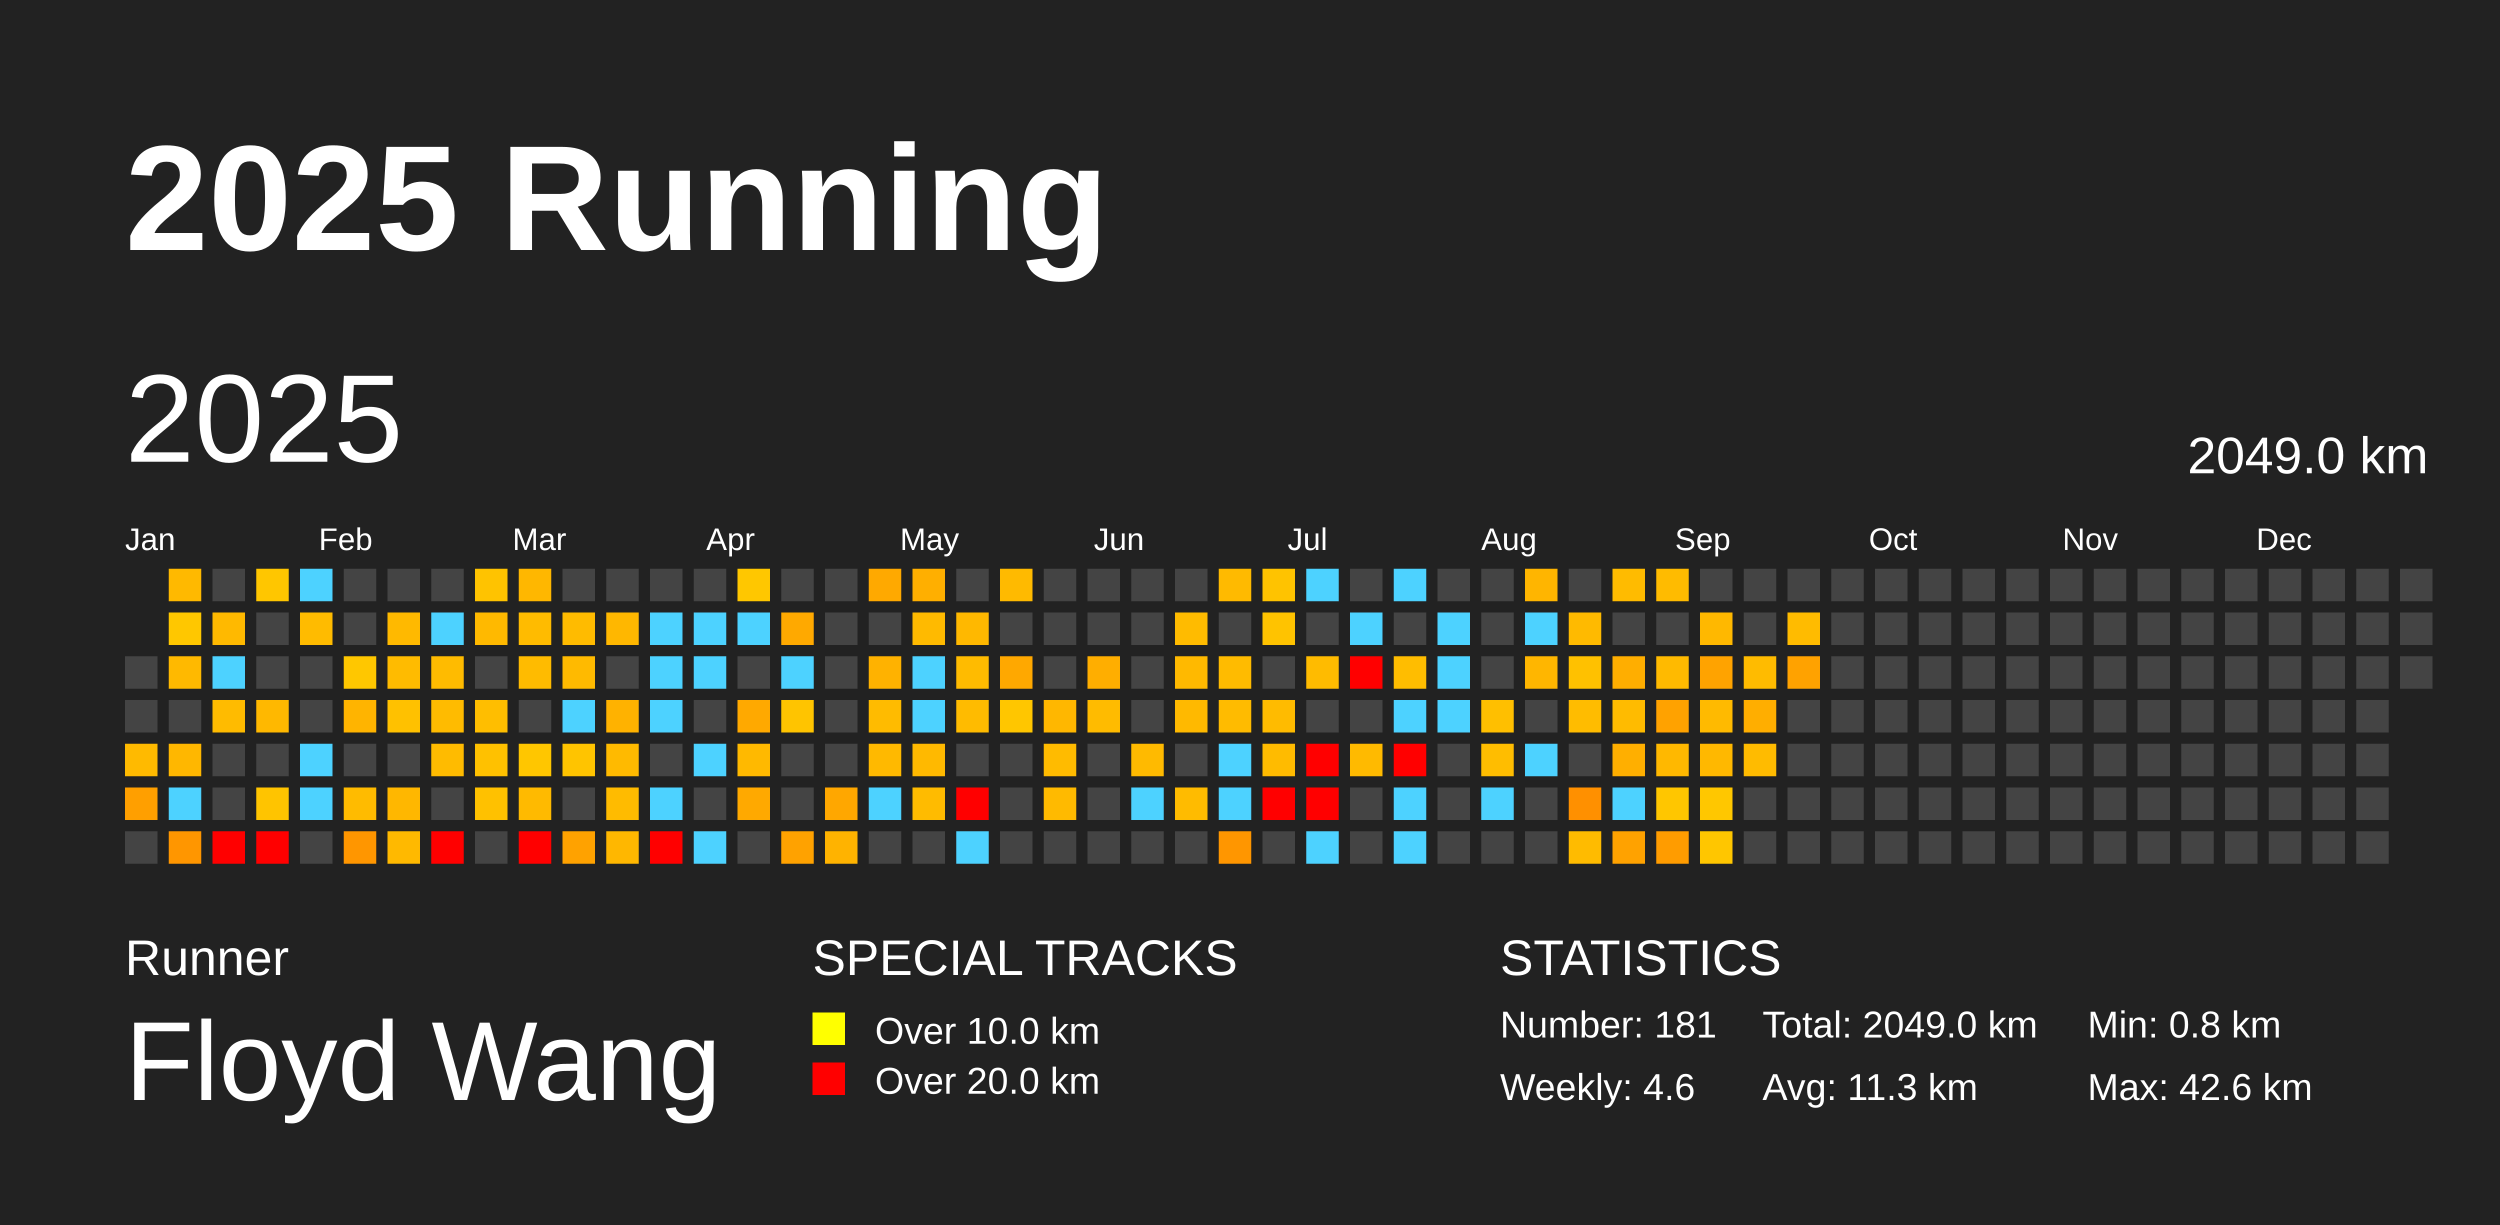
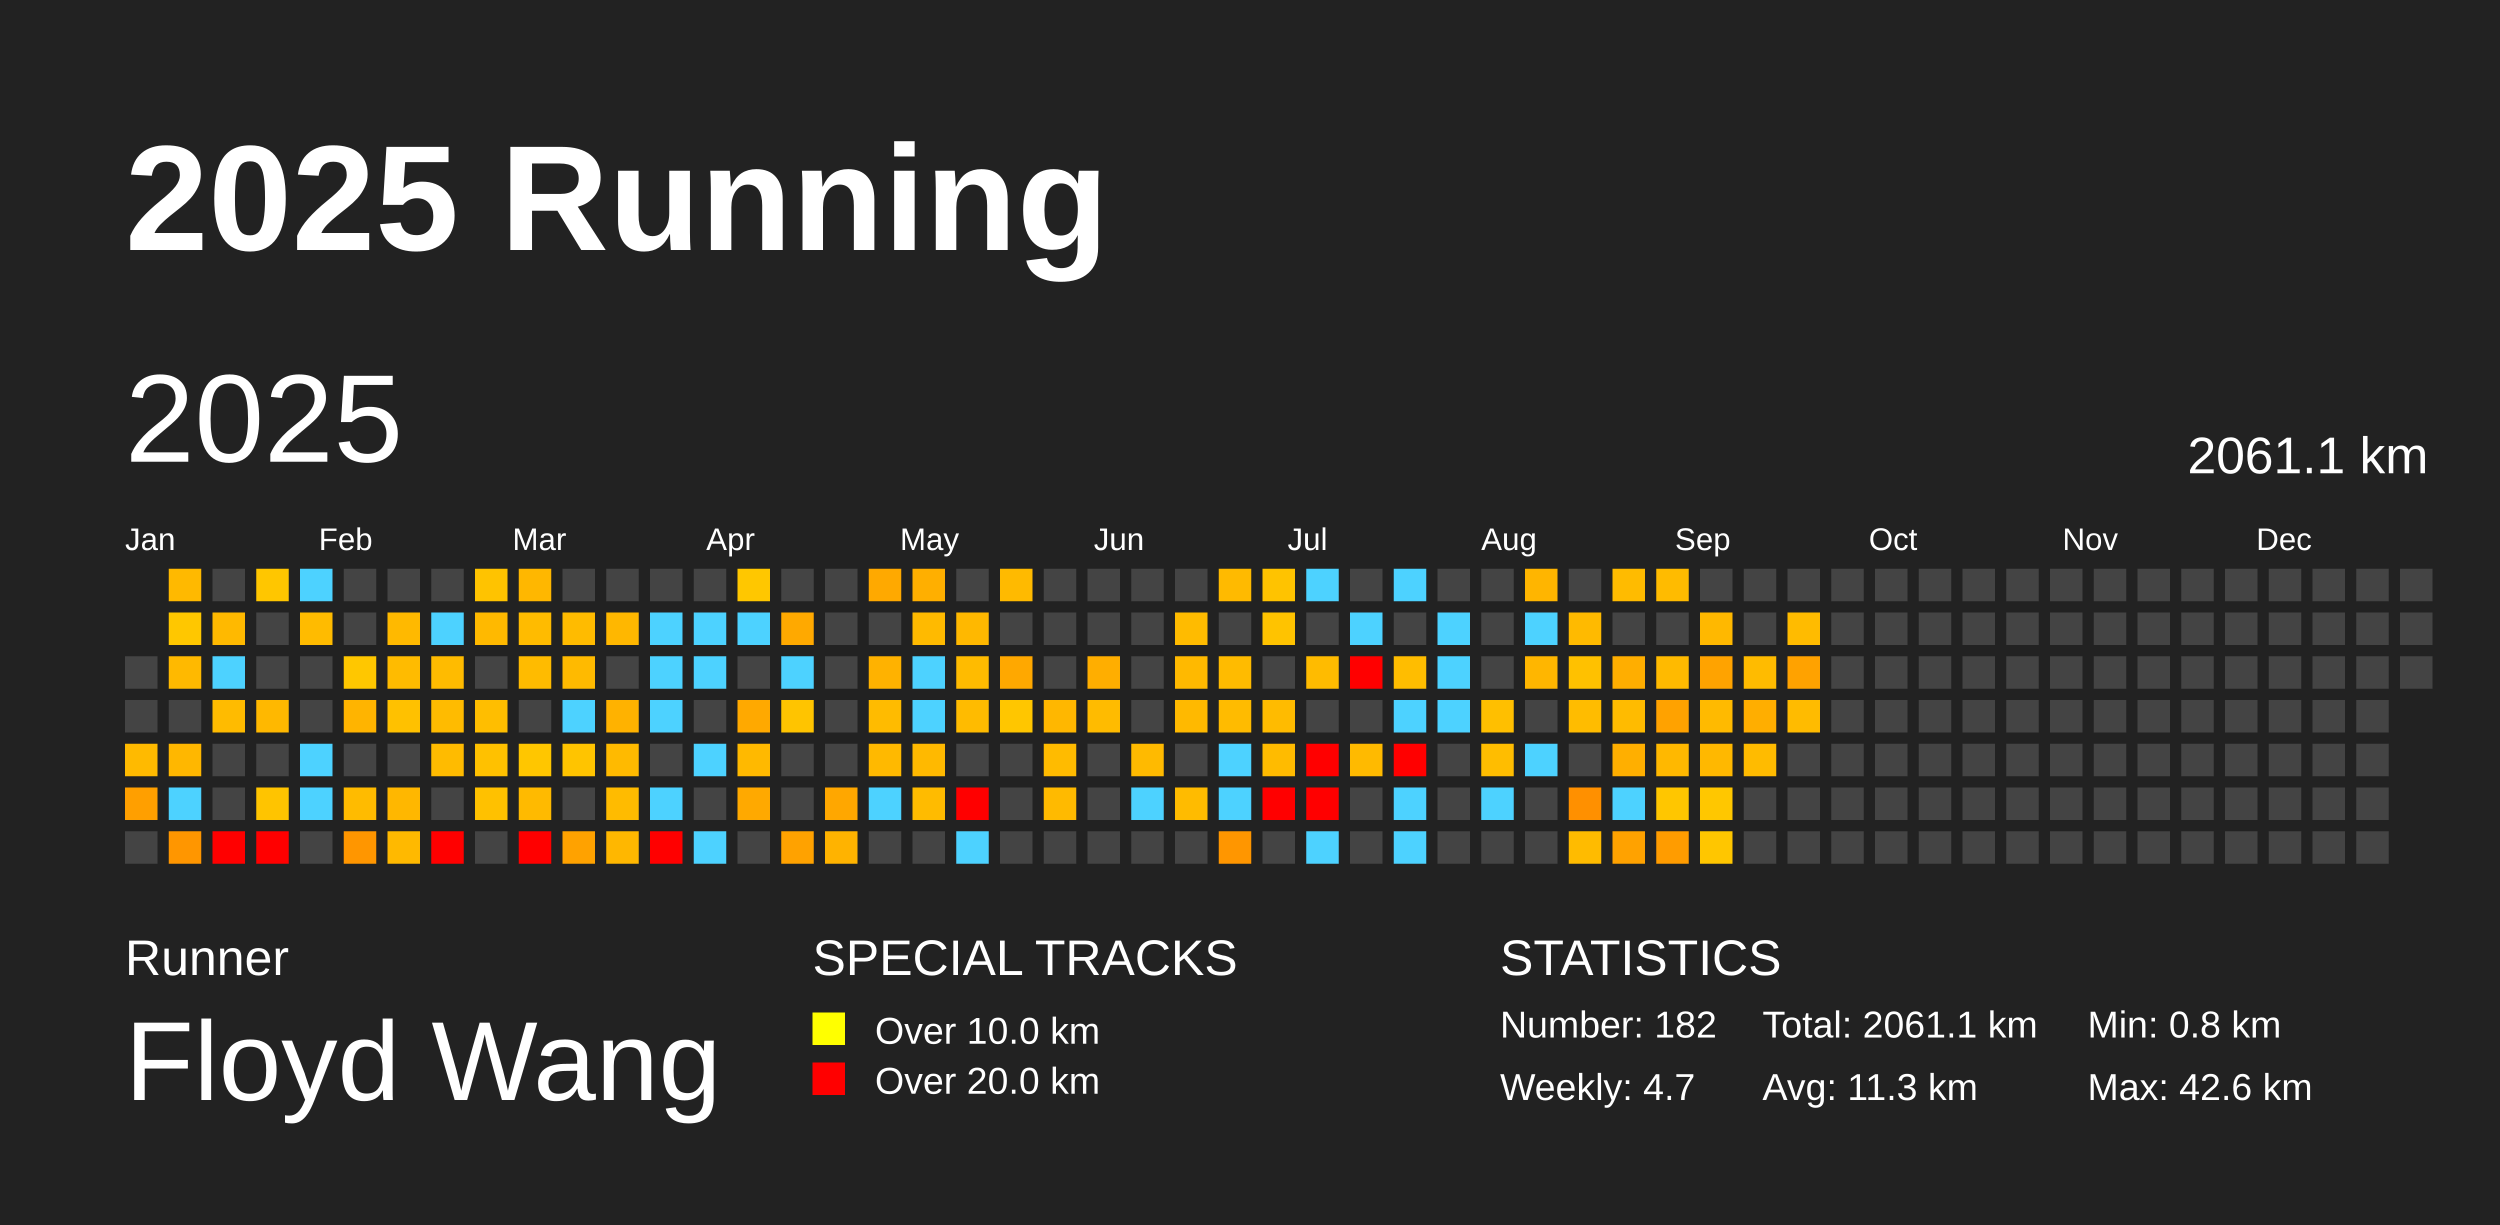
<svg xmlns="http://www.w3.org/2000/svg" baseProfile="full" height="98mm" version="1.1" viewBox="0,0,200,98" width="200mm">
  <defs />
  <rect fill="#222222" height="98" width="200" x="0" y="0" />
  <text fill="#FFFFFF" style="font-size:12px; font-family:Arial; font-weight:bold;" x="10" y="20">2025 Running</text>
  <text fill="#FFFFFF" style="font-size:4px; font-family:Arial" x="10" y="78">Runner</text>
  <text fill="#FFFFFF" style="font-size:9px; font-family:Arial" x="10" y="88">Floyd Wang</text>
  <text fill="#FFFFFF" style="font-size:4px; font-family:Arial" x="65" y="78">SPECIAL TRACKS</text>
  <rect fill="yellow" height="2.6" width="2.6" x="65" y="81" />
  <text fill="#FFFFFF" style="font-size:3px; font-family:Arial" x="70" y="83.5">Over 10.0 km</text>
  <rect fill="red" height="2.6" width="2.6" x="65" y="85" />
  <text fill="#FFFFFF" style="font-size:3px; font-family:Arial" x="70" y="87.5">Over 20.0 km</text>
  <text fill="#FFFFFF" style="font-size:4px; font-family:Arial" x="120" y="78">STATISTICS</text>
-   <text fill="#FFFFFF" style="font-size:3px; font-family:Arial" x="120" y="83">Number: 181</text>
-   <text fill="#FFFFFF" style="font-size:3px; font-family:Arial" x="120" y="88">Weekly: 4.6</text>
-   <text fill="#FFFFFF" style="font-size:3px; font-family:Arial" x="141" y="83">Total: 2049.0 km</text>
+   <text fill="#FFFFFF" style="font-size:3px; font-family:Arial" x="120" y="83">Number: 182</text>
+   <text fill="#FFFFFF" style="font-size:3px; font-family:Arial" x="120" y="88">Weekly: 4.7</text>
+   <text fill="#FFFFFF" style="font-size:3px; font-family:Arial" x="141" y="83">Total: 2061.1 km</text>
  <text fill="#FFFFFF" style="font-size:3px; font-family:Arial" x="141" y="88">Avg: 11.3 km</text>
  <text fill="#FFFFFF" style="font-size:3px; font-family:Arial" x="167" y="83">Min: 0.8 km</text>
  <text fill="#FFFFFF" style="font-size:3px; font-family:Arial" x="167" y="88">Max: 42.6 km</text>
  <text dominant-baseline="hanging" fill="#FFFFFF" style="font-size:10.0px; font-family:Arial;" x="10" y="30">2025</text>
-   <text dominant-baseline="hanging" fill="#FFFFFF" style="font-size:4.125px; font-family:Arial;" x="175" y="35">2049.0 km</text>
+   <text dominant-baseline="hanging" fill="#FFFFFF" style="font-size:4.125px; font-family:Arial;" x="175" y="35">2061.1 km</text>
  <text fill="#FFFFFF" style="font-size:2.5px; font-family:Arial" x="10.0" y="44">Jan</text>
  <text fill="#FFFFFF" style="font-size:2.5px; font-family:Arial" x="25.5" y="44">Feb</text>
  <text fill="#FFFFFF" style="font-size:2.5px; font-family:Arial" x="41.0" y="44">Mar</text>
  <text fill="#FFFFFF" style="font-size:2.5px; font-family:Arial" x="56.5" y="44">Apr</text>
  <text fill="#FFFFFF" style="font-size:2.5px; font-family:Arial" x="72.0" y="44">May</text>
  <text fill="#FFFFFF" style="font-size:2.5px; font-family:Arial" x="87.5" y="44">Jun</text>
  <text fill="#FFFFFF" style="font-size:2.5px; font-family:Arial" x="103.0" y="44">Jul</text>
  <text fill="#FFFFFF" style="font-size:2.5px; font-family:Arial" x="118.5" y="44">Aug</text>
  <text fill="#FFFFFF" style="font-size:2.5px; font-family:Arial" x="134.0" y="44">Sep</text>
  <text fill="#FFFFFF" style="font-size:2.5px; font-family:Arial" x="149.5" y="44">Oct</text>
  <text fill="#FFFFFF" style="font-size:2.5px; font-family:Arial" x="165.0" y="44">Nov</text>
  <text fill="#FFFFFF" style="font-size:2.5px; font-family:Arial" x="180.5" y="44">Dec</text>
  <rect fill="#444444" height="2.6" width="2.6" x="10.0" y="52.5" />
  <rect fill="#444444" height="2.6" width="2.6" x="10.0" y="56.0" />
  <rect fill="#ffba00" height="2.6" width="2.6" x="10.0" y="59.5" />
  <rect fill="#ff9f00" height="2.6" width="2.6" x="10.0" y="63.0" />
  <rect fill="#444444" height="2.6" width="2.6" x="10.0" y="66.5" />
  <rect fill="#ffb900" height="2.6" width="2.6" x="13.5" y="45.5" />
  <rect fill="#ffc700" height="2.6" width="2.6" x="13.5" y="49.0" />
  <rect fill="#ffb900" height="2.6" width="2.6" x="13.5" y="52.5" />
  <rect fill="#444444" height="2.6" width="2.6" x="13.5" y="56.0" />
  <rect fill="#ffb700" height="2.6" width="2.6" x="13.5" y="59.5" />
  <rect fill="#4dd2ff" height="2.6" width="2.6" x="13.5" y="63.0" />
  <rect fill="#ff9600" height="2.6" width="2.6" x="13.5" y="66.5" />
  <rect fill="#444444" height="2.6" width="2.6" x="17.0" y="45.5" />
  <rect fill="#ffb900" height="2.6" width="2.6" x="17.0" y="49.0" />
  <rect fill="#4dd2ff" height="2.6" width="2.6" x="17.0" y="52.5" />
  <rect fill="#ffbb00" height="2.6" width="2.6" x="17.0" y="56.0" />
  <rect fill="#444444" height="2.6" width="2.6" x="17.0" y="59.5" />
  <rect fill="#444444" height="2.6" width="2.6" x="17.0" y="63.0" />
  <rect fill="red" height="2.6" width="2.6" x="17.0" y="66.5" />
  <rect fill="#ffc600" height="2.6" width="2.6" x="20.5" y="45.5" />
  <rect fill="#444444" height="2.6" width="2.6" x="20.5" y="49.0" />
  <rect fill="#444444" height="2.6" width="2.6" x="20.5" y="52.5" />
  <rect fill="#ffb800" height="2.6" width="2.6" x="20.5" y="56.0" />
  <rect fill="#444444" height="2.6" width="2.6" x="20.5" y="59.5" />
  <rect fill="#ffc400" height="2.6" width="2.6" x="20.5" y="63.0" />
  <rect fill="red" height="2.6" width="2.6" x="20.5" y="66.5" />
  <rect fill="#4dd2ff" height="2.6" width="2.6" x="24.0" y="45.5" />
  <rect fill="#ffbb00" height="2.6" width="2.6" x="24.0" y="49.0" />
  <rect fill="#444444" height="2.6" width="2.6" x="24.0" y="52.5" />
  <rect fill="#444444" height="2.6" width="2.6" x="24.0" y="56.0" />
  <rect fill="#4dd2ff" height="2.6" width="2.6" x="24.0" y="59.5" />
  <rect fill="#4dd2ff" height="2.6" width="2.6" x="24.0" y="63.0" />
  <rect fill="#444444" height="2.6" width="2.6" x="24.0" y="66.5" />
  <rect fill="#444444" height="2.6" width="2.6" x="27.5" y="45.5" />
  <rect fill="#444444" height="2.6" width="2.6" x="27.5" y="49.0" />
  <rect fill="#ffc700" height="2.6" width="2.6" x="27.5" y="52.5" />
  <rect fill="#ffb400" height="2.6" width="2.6" x="27.5" y="56.0" />
  <rect fill="#444444" height="2.6" width="2.6" x="27.5" y="59.5" />
  <rect fill="#ffbb00" height="2.6" width="2.6" x="27.5" y="63.0" />
  <rect fill="#ff9600" height="2.6" width="2.6" x="27.5" y="66.5" />
  <rect fill="#444444" height="2.6" width="2.6" x="31.0" y="45.5" />
  <rect fill="#ffb900" height="2.6" width="2.6" x="31.0" y="49.0" />
  <rect fill="#ffbb00" height="2.6" width="2.6" x="31.0" y="52.5" />
  <rect fill="#ffc100" height="2.6" width="2.6" x="31.0" y="56.0" />
  <rect fill="#444444" height="2.6" width="2.6" x="31.0" y="59.5" />
  <rect fill="#ffb700" height="2.6" width="2.6" x="31.0" y="63.0" />
  <rect fill="#ffb900" height="2.6" width="2.6" x="31.0" y="66.5" />
  <rect fill="#444444" height="2.6" width="2.6" x="34.5" y="45.5" />
  <rect fill="#4dd2ff" height="2.6" width="2.6" x="34.5" y="49.0" />
  <rect fill="#ffbb00" height="2.6" width="2.6" x="34.5" y="52.5" />
  <rect fill="#ffbb00" height="2.6" width="2.6" x="34.5" y="56.0" />
  <rect fill="#ffbb00" height="2.6" width="2.6" x="34.5" y="59.5" />
  <rect fill="#444444" height="2.6" width="2.6" x="34.5" y="63.0" />
  <rect fill="red" height="2.6" width="2.6" x="34.5" y="66.5" />
  <rect fill="#ffc300" height="2.6" width="2.6" x="38.0" y="45.5" />
  <rect fill="#ffb900" height="2.6" width="2.6" x="38.0" y="49.0" />
  <rect fill="#444444" height="2.6" width="2.6" x="38.0" y="52.5" />
  <rect fill="#ffbe00" height="2.6" width="2.6" x="38.0" y="56.0" />
  <rect fill="#ffc100" height="2.6" width="2.6" x="38.0" y="59.5" />
  <rect fill="#ffc100" height="2.6" width="2.6" x="38.0" y="63.0" />
  <rect fill="#444444" height="2.6" width="2.6" x="38.0" y="66.5" />
  <rect fill="#ffb700" height="2.6" width="2.6" x="41.5" y="45.5" />
  <rect fill="#ffbb00" height="2.6" width="2.6" x="41.5" y="49.0" />
  <rect fill="#ffbb00" height="2.6" width="2.6" x="41.5" y="52.5" />
  <rect fill="#444444" height="2.6" width="2.6" x="41.5" y="56.0" />
  <rect fill="#ffc600" height="2.6" width="2.6" x="41.5" y="59.5" />
  <rect fill="#ffba00" height="2.6" width="2.6" x="41.5" y="63.0" />
  <rect fill="red" height="2.6" width="2.6" x="41.5" y="66.5" />
  <rect fill="#444444" height="2.6" width="2.6" x="45.0" y="45.5" />
  <rect fill="#ffbb00" height="2.6" width="2.6" x="45.0" y="49.0" />
  <rect fill="#ffba00" height="2.6" width="2.6" x="45.0" y="52.5" />
  <rect fill="#4dd2ff" height="2.6" width="2.6" x="45.0" y="56.0" />
  <rect fill="#ffc400" height="2.6" width="2.6" x="45.0" y="59.5" />
  <rect fill="#444444" height="2.6" width="2.6" x="45.0" y="63.0" />
  <rect fill="#ffa200" height="2.6" width="2.6" x="45.0" y="66.5" />
  <rect fill="#444444" height="2.6" width="2.6" x="48.5" y="45.5" />
  <rect fill="#ffb700" height="2.6" width="2.6" x="48.5" y="49.0" />
  <rect fill="#444444" height="2.6" width="2.6" x="48.5" y="52.5" />
  <rect fill="#ffb200" height="2.6" width="2.6" x="48.5" y="56.0" />
  <rect fill="#ffba00" height="2.6" width="2.6" x="48.5" y="59.5" />
  <rect fill="#ffbb00" height="2.6" width="2.6" x="48.5" y="63.0" />
  <rect fill="#ffb700" height="2.6" width="2.6" x="48.5" y="66.5" />
  <rect fill="#444444" height="2.6" width="2.6" x="52.0" y="45.5" />
  <rect fill="#4dd2ff" height="2.6" width="2.6" x="52.0" y="49.0" />
  <rect fill="#4dd2ff" height="2.6" width="2.6" x="52.0" y="52.5" />
  <rect fill="#4dd2ff" height="2.6" width="2.6" x="52.0" y="56.0" />
  <rect fill="#444444" height="2.6" width="2.6" x="52.0" y="59.5" />
  <rect fill="#4dd2ff" height="2.6" width="2.6" x="52.0" y="63.0" />
  <rect fill="red" height="2.6" width="2.6" x="52.0" y="66.5" />
  <rect fill="#444444" height="2.6" width="2.6" x="55.5" y="45.5" />
  <rect fill="#4dd2ff" height="2.6" width="2.6" x="55.5" y="49.0" />
  <rect fill="#4dd2ff" height="2.6" width="2.6" x="55.5" y="52.5" />
  <rect fill="#444444" height="2.6" width="2.6" x="55.5" y="56.0" />
  <rect fill="#4dd2ff" height="2.6" width="2.6" x="55.5" y="59.5" />
  <rect fill="#444444" height="2.6" width="2.6" x="55.5" y="63.0" />
  <rect fill="#4dd2ff" height="2.6" width="2.6" x="55.5" y="66.5" />
  <rect fill="#ffc700" height="2.6" width="2.6" x="59.0" y="45.5" />
  <rect fill="#4dd2ff" height="2.6" width="2.6" x="59.0" y="49.0" />
  <rect fill="#444444" height="2.6" width="2.6" x="59.0" y="52.5" />
  <rect fill="#ffa900" height="2.6" width="2.6" x="59.0" y="56.0" />
  <rect fill="#ffb900" height="2.6" width="2.6" x="59.0" y="59.5" />
  <rect fill="#ffa900" height="2.6" width="2.6" x="59.0" y="63.0" />
  <rect fill="#444444" height="2.6" width="2.6" x="59.0" y="66.5" />
  <rect fill="#444444" height="2.6" width="2.6" x="62.5" y="45.5" />
  <rect fill="#ffa900" height="2.6" width="2.6" x="62.5" y="49.0" />
  <rect fill="#4dd2ff" height="2.6" width="2.6" x="62.5" y="52.5" />
  <rect fill="#ffc400" height="2.6" width="2.6" x="62.5" y="56.0" />
  <rect fill="#444444" height="2.6" width="2.6" x="62.5" y="59.5" />
  <rect fill="#444444" height="2.6" width="2.6" x="62.5" y="63.0" />
  <rect fill="#ffa200" height="2.6" width="2.6" x="62.5" y="66.5" />
  <rect fill="#444444" height="2.6" width="2.6" x="66.0" y="45.5" />
  <rect fill="#444444" height="2.6" width="2.6" x="66.0" y="49.0" />
  <rect fill="#444444" height="2.6" width="2.6" x="66.0" y="52.5" />
  <rect fill="#444444" height="2.6" width="2.6" x="66.0" y="56.0" />
  <rect fill="#444444" height="2.6" width="2.6" x="66.0" y="59.5" />
  <rect fill="#ffa700" height="2.6" width="2.6" x="66.0" y="63.0" />
  <rect fill="#ffb300" height="2.6" width="2.6" x="66.0" y="66.5" />
  <rect fill="#ffa900" height="2.6" width="2.6" x="69.5" y="45.5" />
  <rect fill="#444444" height="2.6" width="2.6" x="69.5" y="49.0" />
  <rect fill="#ffb200" height="2.6" width="2.6" x="69.5" y="52.5" />
  <rect fill="#ffbb00" height="2.6" width="2.6" x="69.5" y="56.0" />
  <rect fill="#ffb900" height="2.6" width="2.6" x="69.5" y="59.5" />
  <rect fill="#4dd2ff" height="2.6" width="2.6" x="69.5" y="63.0" />
  <rect fill="#444444" height="2.6" width="2.6" x="69.5" y="66.5" />
  <rect fill="#ffaf00" height="2.6" width="2.6" x="73.0" y="45.5" />
  <rect fill="#ffba00" height="2.6" width="2.6" x="73.0" y="49.0" />
  <rect fill="#4dd2ff" height="2.6" width="2.6" x="73.0" y="52.5" />
  <rect fill="#4dd2ff" height="2.6" width="2.6" x="73.0" y="56.0" />
  <rect fill="#ffb900" height="2.6" width="2.6" x="73.0" y="59.5" />
  <rect fill="#ffbb00" height="2.6" width="2.6" x="73.0" y="63.0" />
  <rect fill="#444444" height="2.6" width="2.6" x="73.0" y="66.5" />
  <rect fill="#444444" height="2.6" width="2.6" x="76.5" y="45.5" />
  <rect fill="#ffb800" height="2.6" width="2.6" x="76.5" y="49.0" />
  <rect fill="#ffbb00" height="2.6" width="2.6" x="76.5" y="52.5" />
  <rect fill="#ffbb00" height="2.6" width="2.6" x="76.5" y="56.0" />
  <rect fill="#444444" height="2.6" width="2.6" x="76.5" y="59.5" />
  <rect fill="red" height="2.6" width="2.6" x="76.5" y="63.0" />
  <rect fill="#4dd2ff" height="2.6" width="2.6" x="76.5" y="66.5" />
  <rect fill="#ffba00" height="2.6" width="2.6" x="80.0" y="45.5" />
  <rect fill="#444444" height="2.6" width="2.6" x="80.0" y="49.0" />
  <rect fill="#ffa800" height="2.6" width="2.6" x="80.0" y="52.5" />
  <rect fill="#ffc600" height="2.6" width="2.6" x="80.0" y="56.0" />
  <rect fill="#444444" height="2.6" width="2.6" x="80.0" y="59.5" />
  <rect fill="#444444" height="2.6" width="2.6" x="80.0" y="63.0" />
  <rect fill="#444444" height="2.6" width="2.6" x="80.0" y="66.5" />
  <rect fill="#444444" height="2.6" width="2.6" x="83.5" y="45.5" />
  <rect fill="#444444" height="2.6" width="2.6" x="83.5" y="49.0" />
  <rect fill="#444444" height="2.6" width="2.6" x="83.5" y="52.5" />
  <rect fill="#ffb700" height="2.6" width="2.6" x="83.5" y="56.0" />
  <rect fill="#ffbb00" height="2.6" width="2.6" x="83.5" y="59.5" />
  <rect fill="#ffba00" height="2.6" width="2.6" x="83.5" y="63.0" />
  <rect fill="#444444" height="2.6" width="2.6" x="83.5" y="66.5" />
  <rect fill="#444444" height="2.6" width="2.6" x="87.0" y="45.5" />
  <rect fill="#444444" height="2.6" width="2.6" x="87.0" y="49.0" />
  <rect fill="#ffae00" height="2.6" width="2.6" x="87.0" y="52.5" />
  <rect fill="#ffbb00" height="2.6" width="2.6" x="87.0" y="56.0" />
  <rect fill="#444444" height="2.6" width="2.6" x="87.0" y="59.5" />
  <rect fill="#444444" height="2.6" width="2.6" x="87.0" y="63.0" />
  <rect fill="#444444" height="2.6" width="2.6" x="87.0" y="66.5" />
  <rect fill="#444444" height="2.6" width="2.6" x="90.5" y="45.5" />
  <rect fill="#444444" height="2.6" width="2.6" x="90.5" y="49.0" />
  <rect fill="#444444" height="2.6" width="2.6" x="90.5" y="52.5" />
  <rect fill="#444444" height="2.6" width="2.6" x="90.5" y="56.0" />
  <rect fill="#ffba00" height="2.6" width="2.6" x="90.5" y="59.5" />
  <rect fill="#4dd2ff" height="2.6" width="2.6" x="90.5" y="63.0" />
  <rect fill="#444444" height="2.6" width="2.6" x="90.5" y="66.5" />
  <rect fill="#444444" height="2.6" width="2.6" x="94.0" y="45.5" />
  <rect fill="#ffbb00" height="2.6" width="2.6" x="94.0" y="49.0" />
  <rect fill="#ffb900" height="2.6" width="2.6" x="94.0" y="52.5" />
  <rect fill="#ffb900" height="2.6" width="2.6" x="94.0" y="56.0" />
  <rect fill="#444444" height="2.6" width="2.6" x="94.0" y="59.5" />
  <rect fill="#ffbb00" height="2.6" width="2.6" x="94.0" y="63.0" />
  <rect fill="#444444" height="2.6" width="2.6" x="94.0" y="66.5" />
  <rect fill="#ffba00" height="2.6" width="2.6" x="97.5" y="45.5" />
  <rect fill="#444444" height="2.6" width="2.6" x="97.5" y="49.0" />
  <rect fill="#ffbb00" height="2.6" width="2.6" x="97.5" y="52.5" />
  <rect fill="#ffbb00" height="2.6" width="2.6" x="97.5" y="56.0" />
  <rect fill="#4dd2ff" height="2.6" width="2.6" x="97.5" y="59.5" />
  <rect fill="#4dd2ff" height="2.6" width="2.6" x="97.5" y="63.0" />
  <rect fill="#ff9600" height="2.6" width="2.6" x="97.5" y="66.5" />
  <rect fill="#ffc300" height="2.6" width="2.6" x="101.0" y="45.5" />
  <rect fill="#ffc300" height="2.6" width="2.6" x="101.0" y="49.0" />
  <rect fill="#444444" height="2.6" width="2.6" x="101.0" y="52.5" />
  <rect fill="#ffbb00" height="2.6" width="2.6" x="101.0" y="56.0" />
  <rect fill="#ffbb00" height="2.6" width="2.6" x="101.0" y="59.5" />
  <rect fill="red" height="2.6" width="2.6" x="101.0" y="63.0" />
  <rect fill="#444444" height="2.6" width="2.6" x="101.0" y="66.5" />
  <rect fill="#4dd2ff" height="2.6" width="2.6" x="104.5" y="45.5" />
  <rect fill="#444444" height="2.6" width="2.6" x="104.5" y="49.0" />
  <rect fill="#ffbb00" height="2.6" width="2.6" x="104.5" y="52.5" />
  <rect fill="#444444" height="2.6" width="2.6" x="104.5" y="56.0" />
  <rect fill="red" height="2.6" width="2.6" x="104.5" y="59.5" />
  <rect fill="red" height="2.6" width="2.6" x="104.5" y="63.0" />
  <rect fill="#4dd2ff" height="2.6" width="2.6" x="104.5" y="66.5" />
  <rect fill="#444444" height="2.6" width="2.6" x="108.0" y="45.5" />
  <rect fill="#4dd2ff" height="2.6" width="2.6" x="108.0" y="49.0" />
  <rect fill="red" height="2.6" width="2.6" x="108.0" y="52.5" />
  <rect fill="#444444" height="2.6" width="2.6" x="108.0" y="56.0" />
  <rect fill="#ffba00" height="2.6" width="2.6" x="108.0" y="59.5" />
  <rect fill="#444444" height="2.6" width="2.6" x="108.0" y="63.0" />
  <rect fill="#444444" height="2.6" width="2.6" x="108.0" y="66.5" />
  <rect fill="#4dd2ff" height="2.6" width="2.6" x="111.5" y="45.5" />
  <rect fill="#444444" height="2.6" width="2.6" x="111.5" y="49.0" />
  <rect fill="#ffbd00" height="2.6" width="2.6" x="111.5" y="52.5" />
  <rect fill="#4dd2ff" height="2.6" width="2.6" x="111.5" y="56.0" />
  <rect fill="red" height="2.6" width="2.6" x="111.5" y="59.5" />
  <rect fill="#4dd2ff" height="2.6" width="2.6" x="111.5" y="63.0" />
  <rect fill="#4dd2ff" height="2.6" width="2.6" x="111.5" y="66.5" />
  <rect fill="#444444" height="2.6" width="2.6" x="115.0" y="45.5" />
  <rect fill="#4dd2ff" height="2.6" width="2.6" x="115.0" y="49.0" />
  <rect fill="#4dd2ff" height="2.6" width="2.6" x="115.0" y="52.5" />
  <rect fill="#4dd2ff" height="2.6" width="2.6" x="115.0" y="56.0" />
  <rect fill="#444444" height="2.6" width="2.6" x="115.0" y="59.5" />
  <rect fill="#444444" height="2.6" width="2.6" x="115.0" y="63.0" />
  <rect fill="#444444" height="2.6" width="2.6" x="115.0" y="66.5" />
  <rect fill="#444444" height="2.6" width="2.6" x="118.5" y="45.5" />
  <rect fill="#444444" height="2.6" width="2.6" x="118.5" y="49.0" />
  <rect fill="#444444" height="2.6" width="2.6" x="118.5" y="52.5" />
  <rect fill="#ffbf00" height="2.6" width="2.6" x="118.5" y="56.0" />
  <rect fill="#ffbd00" height="2.6" width="2.6" x="118.5" y="59.5" />
  <rect fill="#4dd2ff" height="2.6" width="2.6" x="118.5" y="63.0" />
  <rect fill="#444444" height="2.6" width="2.6" x="118.5" y="66.5" />
  <rect fill="#ffb500" height="2.6" width="2.6" x="122.0" y="45.5" />
  <rect fill="#4dd2ff" height="2.6" width="2.6" x="122.0" y="49.0" />
  <rect fill="#ffb600" height="2.6" width="2.6" x="122.0" y="52.5" />
  <rect fill="#444444" height="2.6" width="2.6" x="122.0" y="56.0" />
  <rect fill="#4dd2ff" height="2.6" width="2.6" x="122.0" y="59.5" />
  <rect fill="#444444" height="2.6" width="2.6" x="122.0" y="63.0" />
  <rect fill="#444444" height="2.6" width="2.6" x="122.0" y="66.5" />
  <rect fill="#444444" height="2.6" width="2.6" x="125.5" y="45.5" />
  <rect fill="#ffba00" height="2.6" width="2.6" x="125.5" y="49.0" />
  <rect fill="#ffc100" height="2.6" width="2.6" x="125.5" y="52.5" />
  <rect fill="#ffbc00" height="2.6" width="2.6" x="125.5" y="56.0" />
  <rect fill="#444444" height="2.6" width="2.6" x="125.5" y="59.5" />
  <rect fill="#ff9000" height="2.6" width="2.6" x="125.5" y="63.0" />
  <rect fill="#ffbb00" height="2.6" width="2.6" x="125.5" y="66.5" />
  <rect fill="#ffbb00" height="2.6" width="2.6" x="129.0" y="45.5" />
  <rect fill="#444444" height="2.6" width="2.6" x="129.0" y="49.0" />
  <rect fill="#ffae00" height="2.6" width="2.6" x="129.0" y="52.5" />
  <rect fill="#ffbb00" height="2.6" width="2.6" x="129.0" y="56.0" />
  <rect fill="#ffaf00" height="2.6" width="2.6" x="129.0" y="59.5" />
  <rect fill="#4dd2ff" height="2.6" width="2.6" x="129.0" y="63.0" />
  <rect fill="#ffa200" height="2.6" width="2.6" x="129.0" y="66.5" />
  <rect fill="#ffbb00" height="2.6" width="2.6" x="132.5" y="45.5" />
  <rect fill="#444444" height="2.6" width="2.6" x="132.5" y="49.0" />
  <rect fill="#ffba00" height="2.6" width="2.6" x="132.5" y="52.5" />
  <rect fill="#ffa200" height="2.6" width="2.6" x="132.5" y="56.0" />
  <rect fill="#ffb800" height="2.6" width="2.6" x="132.5" y="59.5" />
  <rect fill="#ffc600" height="2.6" width="2.6" x="132.5" y="63.0" />
  <rect fill="#ff9c00" height="2.6" width="2.6" x="132.5" y="66.5" />
  <rect fill="#444444" height="2.6" width="2.6" x="136.0" y="45.5" />
  <rect fill="#ffb800" height="2.6" width="2.6" x="136.0" y="49.0" />
  <rect fill="#ffa300" height="2.6" width="2.6" x="136.0" y="52.5" />
  <rect fill="#ffba00" height="2.6" width="2.6" x="136.0" y="56.0" />
  <rect fill="#ffb800" height="2.6" width="2.6" x="136.0" y="59.5" />
  <rect fill="#ffc700" height="2.6" width="2.6" x="136.0" y="63.0" />
  <rect fill="#ffc600" height="2.6" width="2.6" x="136.0" y="66.5" />
  <rect fill="#444444" height="2.6" width="2.6" x="139.5" y="45.5" />
  <rect fill="#444444" height="2.6" width="2.6" x="139.5" y="49.0" />
  <rect fill="#ffbb00" height="2.6" width="2.6" x="139.5" y="52.5" />
  <rect fill="#ffae00" height="2.6" width="2.6" x="139.5" y="56.0" />
  <rect fill="#ffbb00" height="2.6" width="2.6" x="139.5" y="59.5" />
  <rect fill="#444444" height="2.6" width="2.6" x="139.5" y="63.0" />
  <rect fill="#444444" height="2.6" width="2.6" x="139.5" y="66.5" />
  <rect fill="#444444" height="2.6" width="2.6" x="143.0" y="45.5" />
  <rect fill="#ffbb00" height="2.6" width="2.6" x="143.0" y="49.0" />
  <rect fill="#ffa200" height="2.6" width="2.6" x="143.0" y="52.5" />
-   <rect fill="#444444" height="2.6" width="2.6" x="143.0" y="56.0" />
+   <rect fill="#ffbb00" height="2.6" width="2.6" x="143.0" y="56.0" />
  <rect fill="#444444" height="2.6" width="2.6" x="143.0" y="59.5" />
  <rect fill="#444444" height="2.6" width="2.6" x="143.0" y="63.0" />
  <rect fill="#444444" height="2.6" width="2.6" x="143.0" y="66.5" />
  <rect fill="#444444" height="2.6" width="2.6" x="146.5" y="45.5" />
  <rect fill="#444444" height="2.6" width="2.6" x="146.5" y="49.0" />
  <rect fill="#444444" height="2.6" width="2.6" x="146.5" y="52.5" />
  <rect fill="#444444" height="2.6" width="2.6" x="146.5" y="56.0" />
  <rect fill="#444444" height="2.6" width="2.6" x="146.5" y="59.5" />
  <rect fill="#444444" height="2.6" width="2.6" x="146.5" y="63.0" />
  <rect fill="#444444" height="2.6" width="2.6" x="146.5" y="66.5" />
  <rect fill="#444444" height="2.6" width="2.6" x="150.0" y="45.5" />
  <rect fill="#444444" height="2.6" width="2.6" x="150.0" y="49.0" />
  <rect fill="#444444" height="2.6" width="2.6" x="150.0" y="52.5" />
  <rect fill="#444444" height="2.6" width="2.6" x="150.0" y="56.0" />
  <rect fill="#444444" height="2.6" width="2.6" x="150.0" y="59.5" />
  <rect fill="#444444" height="2.6" width="2.6" x="150.0" y="63.0" />
  <rect fill="#444444" height="2.6" width="2.6" x="150.0" y="66.5" />
  <rect fill="#444444" height="2.6" width="2.6" x="153.5" y="45.5" />
  <rect fill="#444444" height="2.6" width="2.6" x="153.5" y="49.0" />
  <rect fill="#444444" height="2.6" width="2.6" x="153.5" y="52.5" />
  <rect fill="#444444" height="2.6" width="2.6" x="153.5" y="56.0" />
  <rect fill="#444444" height="2.6" width="2.6" x="153.5" y="59.5" />
  <rect fill="#444444" height="2.6" width="2.6" x="153.5" y="63.0" />
  <rect fill="#444444" height="2.6" width="2.6" x="153.5" y="66.5" />
  <rect fill="#444444" height="2.6" width="2.6" x="157.0" y="45.5" />
  <rect fill="#444444" height="2.6" width="2.6" x="157.0" y="49.0" />
  <rect fill="#444444" height="2.6" width="2.6" x="157.0" y="52.5" />
  <rect fill="#444444" height="2.6" width="2.6" x="157.0" y="56.0" />
  <rect fill="#444444" height="2.6" width="2.6" x="157.0" y="59.5" />
  <rect fill="#444444" height="2.6" width="2.6" x="157.0" y="63.0" />
  <rect fill="#444444" height="2.6" width="2.6" x="157.0" y="66.5" />
  <rect fill="#444444" height="2.6" width="2.6" x="160.5" y="45.5" />
  <rect fill="#444444" height="2.6" width="2.6" x="160.5" y="49.0" />
  <rect fill="#444444" height="2.6" width="2.6" x="160.5" y="52.5" />
  <rect fill="#444444" height="2.6" width="2.6" x="160.5" y="56.0" />
  <rect fill="#444444" height="2.6" width="2.6" x="160.5" y="59.5" />
  <rect fill="#444444" height="2.6" width="2.6" x="160.5" y="63.0" />
  <rect fill="#444444" height="2.6" width="2.6" x="160.5" y="66.5" />
  <rect fill="#444444" height="2.6" width="2.6" x="164.0" y="45.5" />
  <rect fill="#444444" height="2.6" width="2.6" x="164.0" y="49.0" />
  <rect fill="#444444" height="2.6" width="2.6" x="164.0" y="52.5" />
  <rect fill="#444444" height="2.6" width="2.6" x="164.0" y="56.0" />
  <rect fill="#444444" height="2.6" width="2.6" x="164.0" y="59.5" />
  <rect fill="#444444" height="2.6" width="2.6" x="164.0" y="63.0" />
  <rect fill="#444444" height="2.6" width="2.6" x="164.0" y="66.5" />
  <rect fill="#444444" height="2.6" width="2.6" x="167.5" y="45.5" />
  <rect fill="#444444" height="2.6" width="2.6" x="167.5" y="49.0" />
  <rect fill="#444444" height="2.6" width="2.6" x="167.5" y="52.5" />
  <rect fill="#444444" height="2.6" width="2.6" x="167.5" y="56.0" />
  <rect fill="#444444" height="2.6" width="2.6" x="167.5" y="59.5" />
  <rect fill="#444444" height="2.6" width="2.6" x="167.5" y="63.0" />
  <rect fill="#444444" height="2.6" width="2.6" x="167.5" y="66.5" />
  <rect fill="#444444" height="2.6" width="2.6" x="171.0" y="45.5" />
  <rect fill="#444444" height="2.6" width="2.6" x="171.0" y="49.0" />
  <rect fill="#444444" height="2.6" width="2.6" x="171.0" y="52.5" />
  <rect fill="#444444" height="2.6" width="2.6" x="171.0" y="56.0" />
  <rect fill="#444444" height="2.6" width="2.6" x="171.0" y="59.5" />
  <rect fill="#444444" height="2.6" width="2.6" x="171.0" y="63.0" />
  <rect fill="#444444" height="2.6" width="2.6" x="171.0" y="66.5" />
  <rect fill="#444444" height="2.6" width="2.6" x="174.5" y="45.5" />
  <rect fill="#444444" height="2.6" width="2.6" x="174.5" y="49.0" />
  <rect fill="#444444" height="2.6" width="2.6" x="174.5" y="52.5" />
  <rect fill="#444444" height="2.6" width="2.6" x="174.5" y="56.0" />
  <rect fill="#444444" height="2.6" width="2.6" x="174.5" y="59.5" />
  <rect fill="#444444" height="2.6" width="2.6" x="174.5" y="63.0" />
  <rect fill="#444444" height="2.6" width="2.6" x="174.5" y="66.5" />
  <rect fill="#444444" height="2.6" width="2.6" x="178.0" y="45.5" />
  <rect fill="#444444" height="2.6" width="2.6" x="178.0" y="49.0" />
  <rect fill="#444444" height="2.6" width="2.6" x="178.0" y="52.5" />
  <rect fill="#444444" height="2.6" width="2.6" x="178.0" y="56.0" />
  <rect fill="#444444" height="2.6" width="2.6" x="178.0" y="59.5" />
  <rect fill="#444444" height="2.6" width="2.6" x="178.0" y="63.0" />
  <rect fill="#444444" height="2.6" width="2.6" x="178.0" y="66.5" />
  <rect fill="#444444" height="2.6" width="2.6" x="181.5" y="45.5" />
  <rect fill="#444444" height="2.6" width="2.6" x="181.5" y="49.0" />
  <rect fill="#444444" height="2.6" width="2.6" x="181.5" y="52.5" />
  <rect fill="#444444" height="2.6" width="2.6" x="181.5" y="56.0" />
  <rect fill="#444444" height="2.6" width="2.6" x="181.5" y="59.5" />
  <rect fill="#444444" height="2.6" width="2.6" x="181.5" y="63.0" />
  <rect fill="#444444" height="2.6" width="2.6" x="181.5" y="66.5" />
  <rect fill="#444444" height="2.6" width="2.6" x="185.0" y="45.5" />
  <rect fill="#444444" height="2.6" width="2.6" x="185.0" y="49.0" />
  <rect fill="#444444" height="2.6" width="2.6" x="185.0" y="52.5" />
  <rect fill="#444444" height="2.6" width="2.6" x="185.0" y="56.0" />
  <rect fill="#444444" height="2.6" width="2.6" x="185.0" y="59.5" />
  <rect fill="#444444" height="2.6" width="2.6" x="185.0" y="63.0" />
  <rect fill="#444444" height="2.6" width="2.6" x="185.0" y="66.5" />
  <rect fill="#444444" height="2.6" width="2.6" x="188.5" y="45.5" />
  <rect fill="#444444" height="2.6" width="2.6" x="188.5" y="49.0" />
  <rect fill="#444444" height="2.6" width="2.6" x="188.5" y="52.5" />
  <rect fill="#444444" height="2.6" width="2.6" x="188.5" y="56.0" />
  <rect fill="#444444" height="2.6" width="2.6" x="188.5" y="59.5" />
  <rect fill="#444444" height="2.6" width="2.6" x="188.5" y="63.0" />
  <rect fill="#444444" height="2.6" width="2.6" x="188.5" y="66.5" />
  <rect fill="#444444" height="2.6" width="2.6" x="192.0" y="45.5" />
  <rect fill="#444444" height="2.6" width="2.6" x="192.0" y="49.0" />
  <rect fill="#444444" height="2.6" width="2.6" x="192.0" y="52.5" />
</svg>
